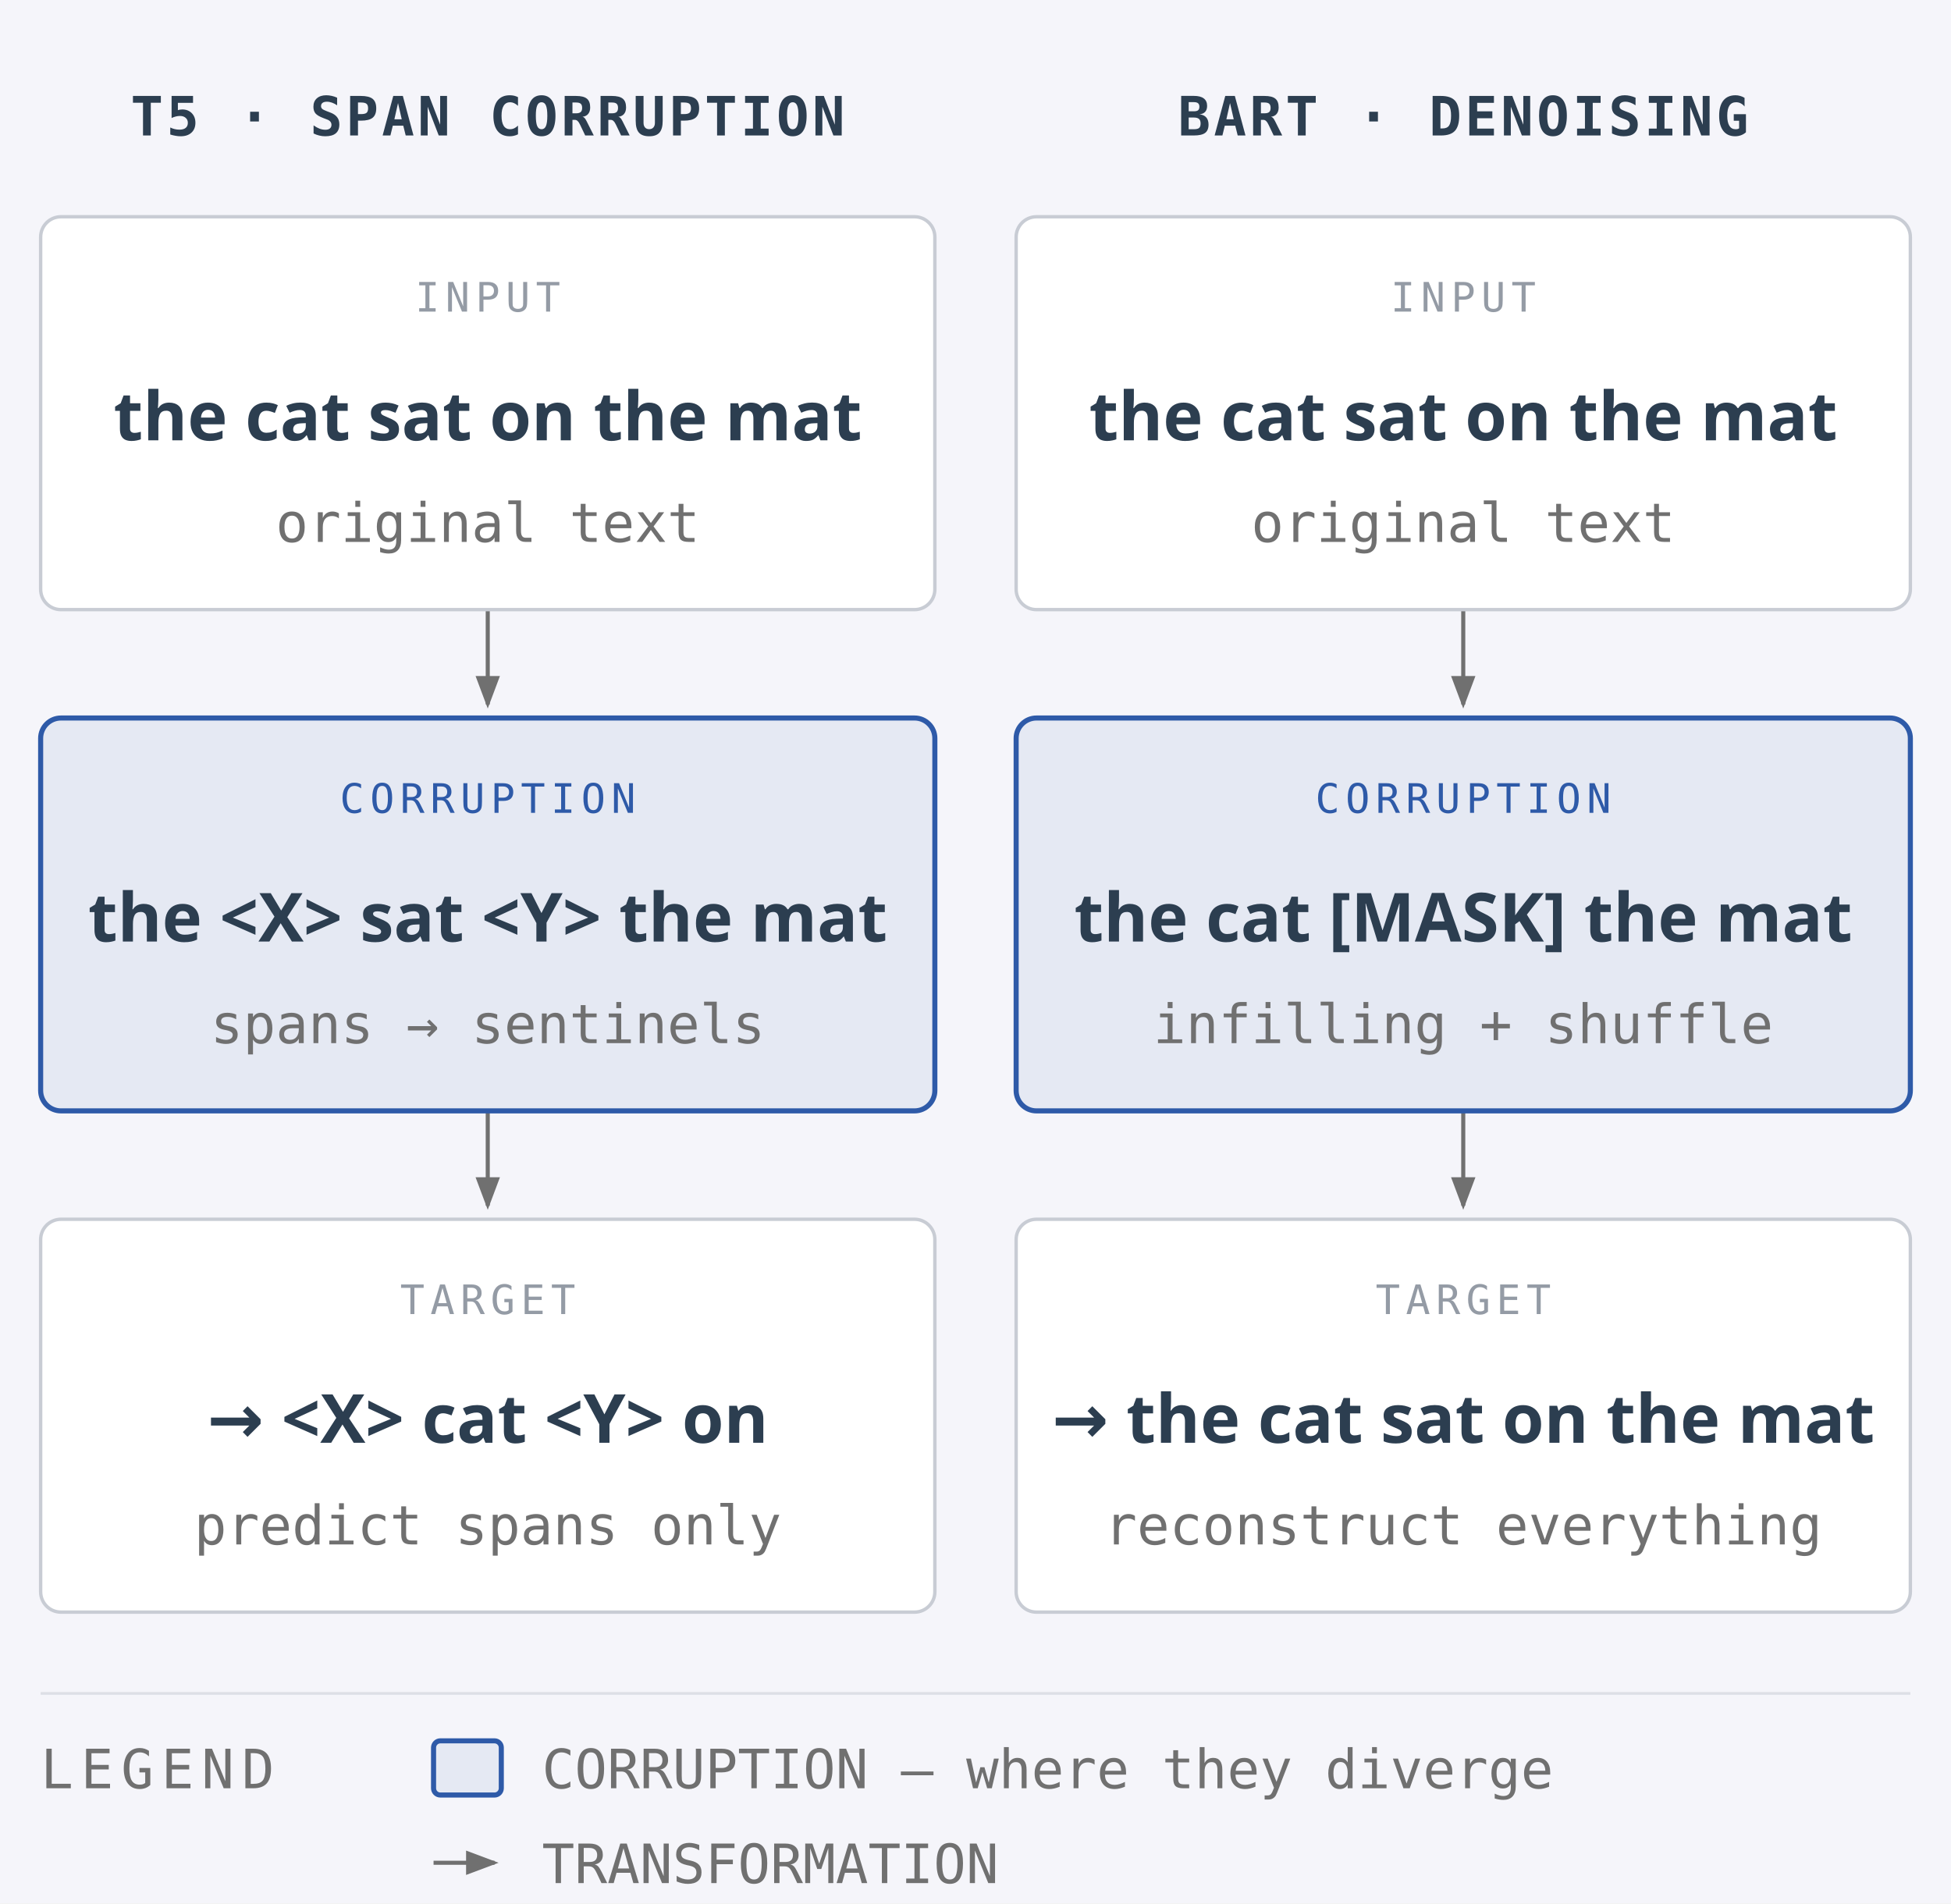
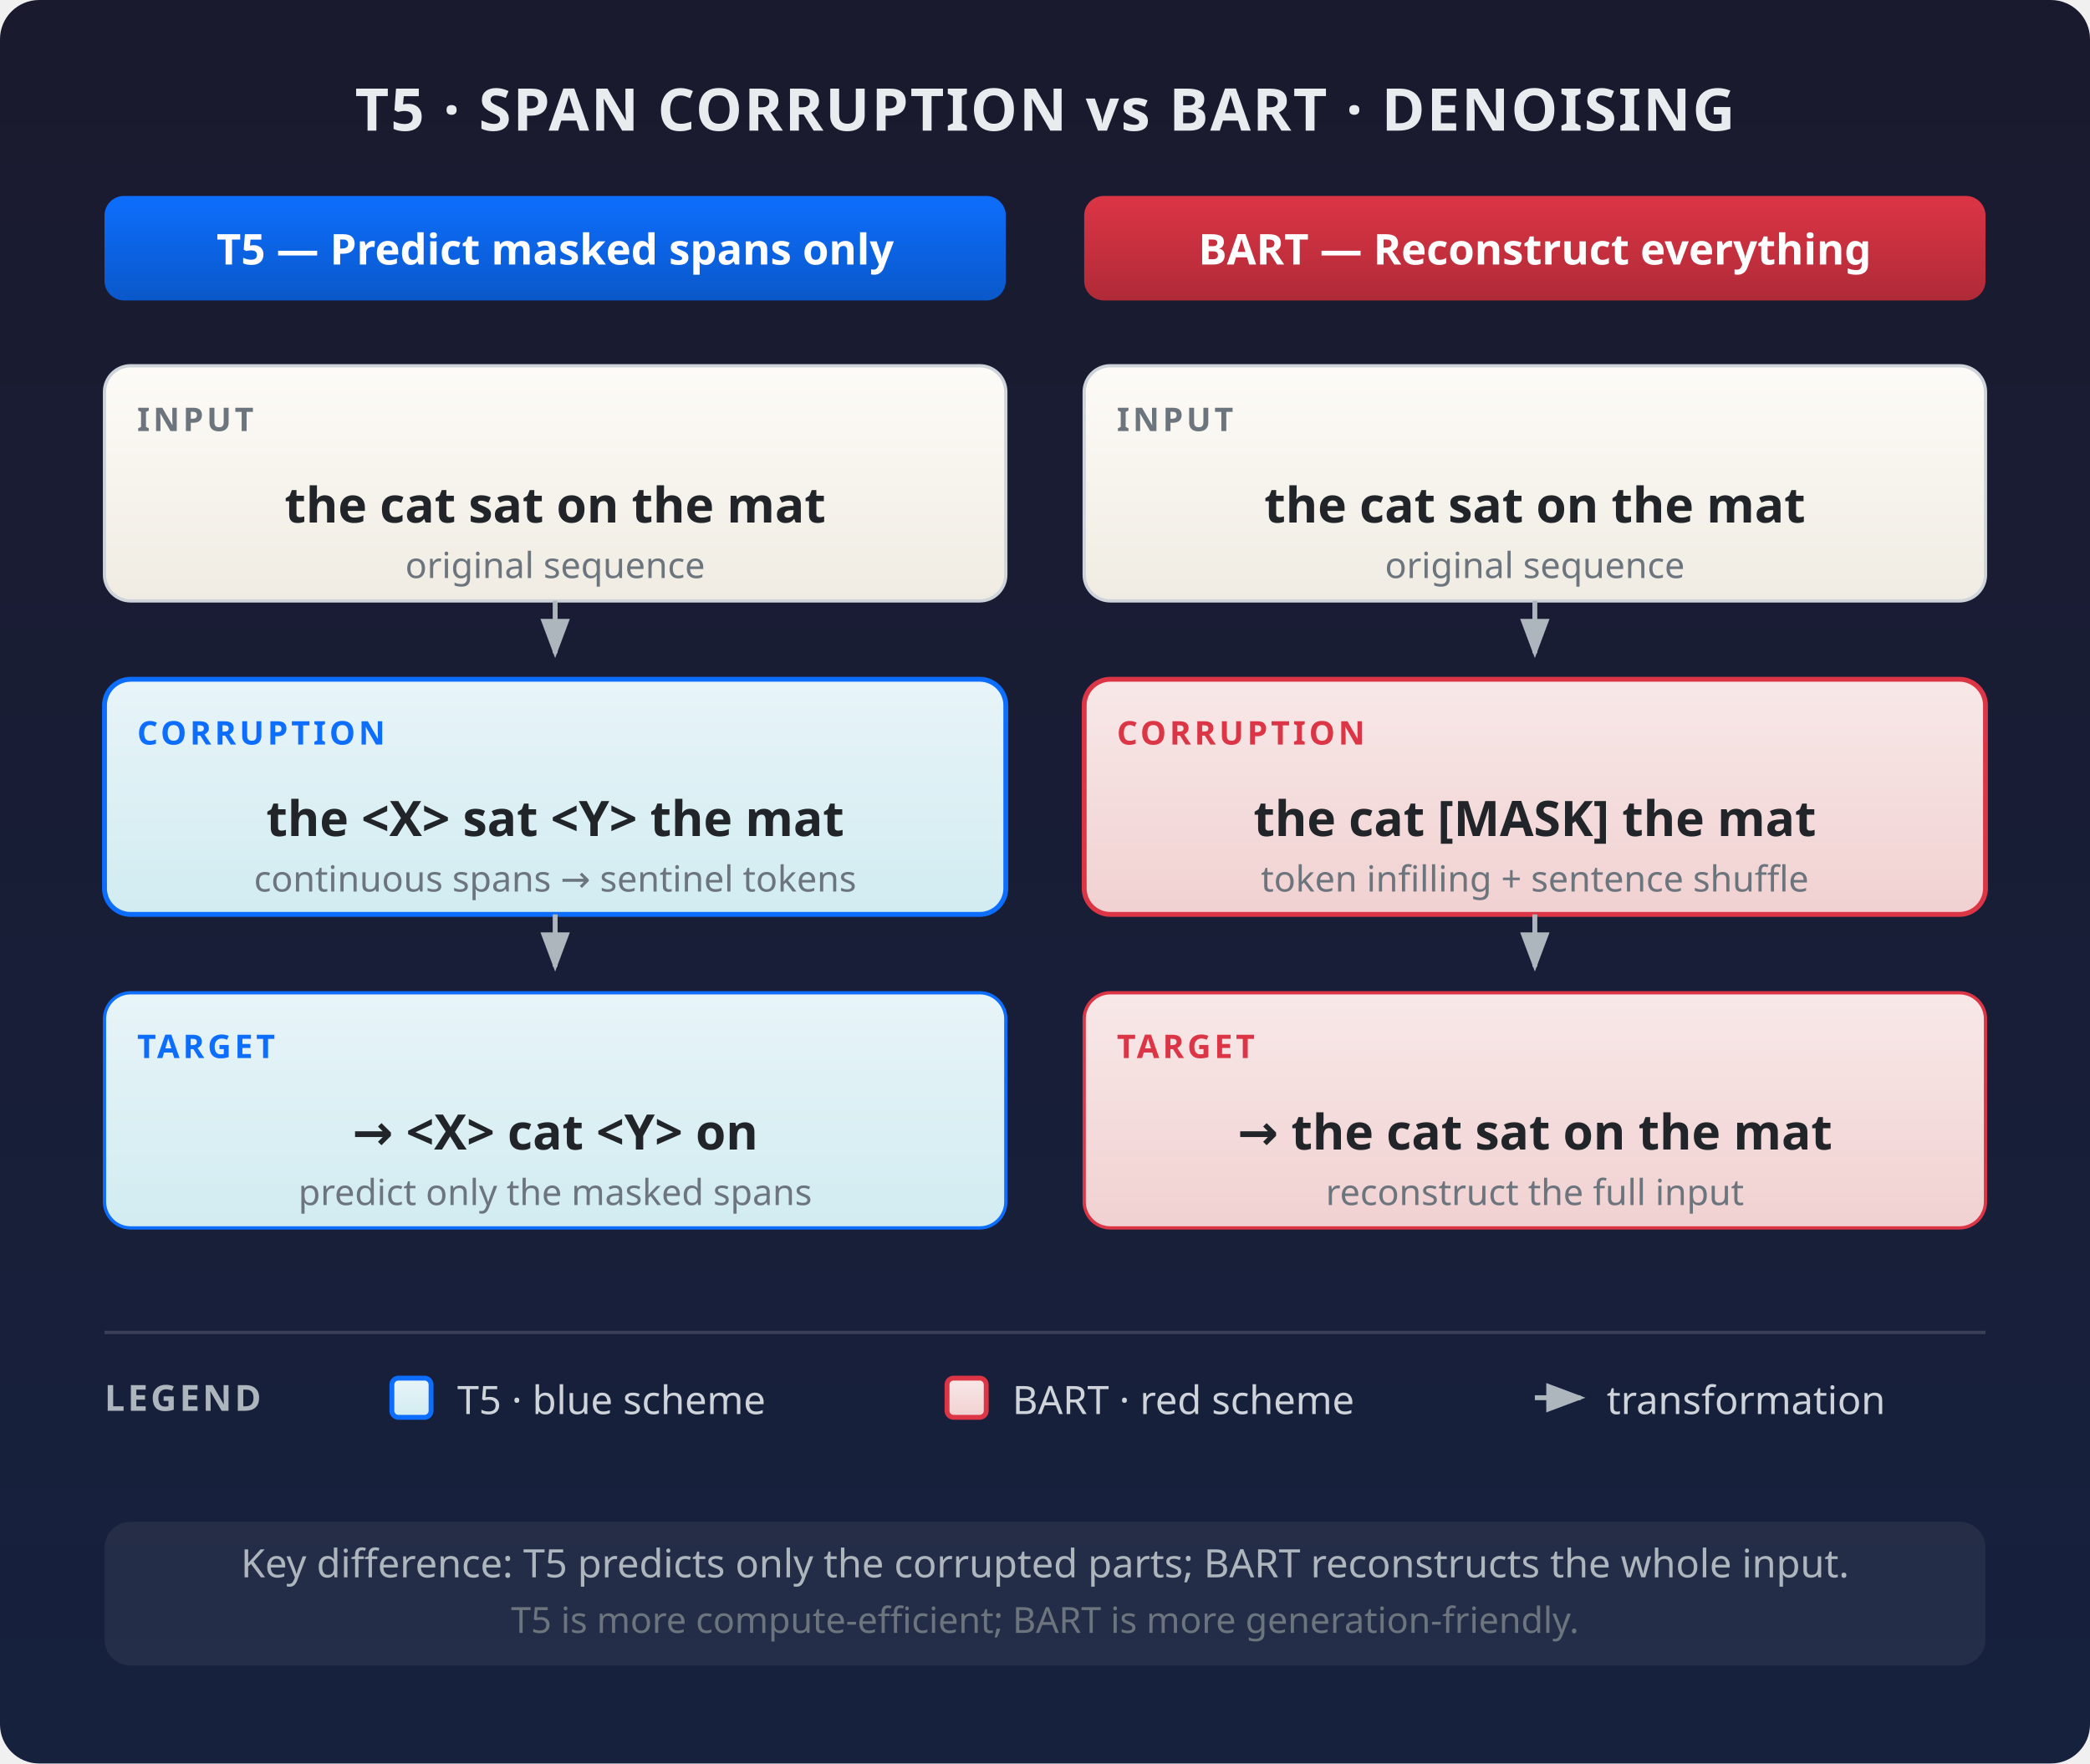
- <svg xmlns="http://www.w3.org/2000/svg" width="576" height="562" viewBox="0 0 576 562" role="img" aria-labelledby="t5-vs-bart-title t5-vs-bart-desc">
+ <svg xmlns="http://www.w3.org/2000/svg" width="640" height="540" viewBox="0 0 640 540" role="img" aria-labelledby="vsb-title vsb-desc">
  <defs>
-     <marker id="arrow" markerWidth="8" markerHeight="6" refX="7" refY="3" orient="auto">
-       <polygon points="0 0, 8 3, 0 6" fill="#707070" />
+     <linearGradient id="bg" x1="0" y1="0" x2="0" y2="1">
+       <stop offset="0%" stop-color="#1a1a2e" />
+       <stop offset="100%" stop-color="#16213e" />
+     </linearGradient>
+     <linearGradient id="box1" x1="0" y1="0" x2="0" y2="1">
+       <stop offset="0%" stop-color="#fdfbf7" />
+       <stop offset="100%" stop-color="#f0ece3" />
+     </linearGradient>
+     <linearGradient id="boxT5" x1="0" y1="0" x2="0" y2="1">
+       <stop offset="0%" stop-color="#e8f4f8" />
+       <stop offset="100%" stop-color="#d1ecf1" />
+     </linearGradient>
+     <linearGradient id="boxBART" x1="0" y1="0" x2="0" y2="1">
+       <stop offset="0%" stop-color="#f8e8e8" />
+       <stop offset="100%" stop-color="#f1d1d1" />
+     </linearGradient>
+     <linearGradient id="accentT5" x1="0" y1="0" x2="0" y2="1">
+       <stop offset="0%" stop-color="#0d6efd" />
+       <stop offset="100%" stop-color="#0a58ca" />
+     </linearGradient>
+     <linearGradient id="accentBART" x1="0" y1="0" x2="0" y2="1">
+       <stop offset="0%" stop-color="#dc3545" />
+       <stop offset="100%" stop-color="#b02a37" />
+     </linearGradient>
+     <marker id="arr" markerWidth="8" markerHeight="6" refX="7" refY="3" orient="auto">
+       <polygon points="0 0, 8 3, 0 6" fill="#adb5bd" />
    </marker>
  </defs>
-   <rect width="576" height="562" fill="#f5f5fa" />
-   <text x="144" y="40" fill="#2c3e50" font-size="16" font-weight="600" font-family="'Geist Mono', ui-monospace, monospace" text-anchor="middle" letter-spacing="0.06em">T5 · SPAN CORRUPTION</text>
-   <text x="432" y="40" fill="#2c3e50" font-size="16" font-weight="600" font-family="'Geist Mono', ui-monospace, monospace" text-anchor="middle" letter-spacing="0.06em">BART · DENOISING</text>
-   <line x1="144" y1="180" x2="144" y2="208" stroke="#707070" stroke-width="1.2" marker-end="url(#arrow)" />
-   <line x1="432" y1="180" x2="432" y2="208" stroke="#707070" stroke-width="1.2" marker-end="url(#arrow)" />
-   <line x1="144" y1="328" x2="144" y2="356" stroke="#707070" stroke-width="1.2" marker-end="url(#arrow)" />
-   <line x1="432" y1="328" x2="432" y2="356" stroke="#707070" stroke-width="1.2" marker-end="url(#arrow)" />
-   <rect x="12" y="64" width="264" height="116" rx="6" fill="#ffffff" stroke="#c8ccd4" stroke-width="1" />
-   <text x="144" y="92" fill="#949ba5" font-size="12" font-family="'Geist Mono', ui-monospace, monospace" text-anchor="middle" letter-spacing="0.14em">INPUT</text>
-   <text x="144" y="130" fill="#2c3e50" font-size="20" font-weight="600" font-family="'Geist', system-ui, sans-serif" text-anchor="middle">the cat sat on the mat</text>
-   <text x="144" y="160" fill="#707070" font-size="16" font-family="'Geist Mono', ui-monospace, monospace" text-anchor="middle">original text</text>
-   <rect x="300" y="64" width="264" height="116" rx="6" fill="#ffffff" stroke="#c8ccd4" stroke-width="1" />
-   <text x="432" y="92" fill="#949ba5" font-size="12" font-family="'Geist Mono', ui-monospace, monospace" text-anchor="middle" letter-spacing="0.14em">INPUT</text>
-   <text x="432" y="130" fill="#2c3e50" font-size="20" font-weight="600" font-family="'Geist', system-ui, sans-serif" text-anchor="middle">the cat sat on the mat</text>
-   <text x="432" y="160" fill="#707070" font-size="16" font-family="'Geist Mono', ui-monospace, monospace" text-anchor="middle">original text</text>
-   <rect x="12" y="212" width="264" height="116" rx="6" fill="rgba(46,90,168,0.08)" stroke="#2e5aa8" stroke-width="1.5" />
-   <text x="144" y="240" fill="#2e5aa8" font-size="12" font-family="'Geist Mono', ui-monospace, monospace" text-anchor="middle" letter-spacing="0.14em">CORRUPTION</text>
-   <text x="144" y="278" fill="#2c3e50" font-size="20" font-weight="600" font-family="'Geist', system-ui, sans-serif" text-anchor="middle">the &lt;X&gt; sat &lt;Y&gt; the mat</text>
-   <text x="144" y="308" fill="#707070" font-size="16" font-family="'Geist Mono', ui-monospace, monospace" text-anchor="middle">spans → sentinels</text>
-   <rect x="300" y="212" width="264" height="116" rx="6" fill="rgba(46,90,168,0.08)" stroke="#2e5aa8" stroke-width="1.5" />
-   <text x="432" y="240" fill="#2e5aa8" font-size="12" font-family="'Geist Mono', ui-monospace, monospace" text-anchor="middle" letter-spacing="0.14em">CORRUPTION</text>
-   <text x="432" y="278" fill="#2c3e50" font-size="20" font-weight="600" font-family="'Geist', system-ui, sans-serif" text-anchor="middle">the cat [MASK] the mat</text>
-   <text x="432" y="308" fill="#707070" font-size="16" font-family="'Geist Mono', ui-monospace, monospace" text-anchor="middle">infilling + shuffle</text>
-   <rect x="12" y="360" width="264" height="116" rx="6" fill="#ffffff" stroke="#c8ccd4" stroke-width="1" />
-   <text x="144" y="388" fill="#949ba5" font-size="12" font-family="'Geist Mono', ui-monospace, monospace" text-anchor="middle" letter-spacing="0.14em">TARGET</text>
-   <text x="144" y="426" fill="#2c3e50" font-size="20" font-weight="600" font-family="'Geist', system-ui, sans-serif" text-anchor="middle">→ &lt;X&gt; cat &lt;Y&gt; on</text>
-   <text x="144" y="456" fill="#707070" font-size="16" font-family="'Geist Mono', ui-monospace, monospace" text-anchor="middle">predict spans only</text>
-   <rect x="300" y="360" width="264" height="116" rx="6" fill="#ffffff" stroke="#c8ccd4" stroke-width="1" />
-   <text x="432" y="388" fill="#949ba5" font-size="12" font-family="'Geist Mono', ui-monospace, monospace" text-anchor="middle" letter-spacing="0.14em">TARGET</text>
-   <text x="432" y="426" fill="#2c3e50" font-size="20" font-weight="600" font-family="'Geist', system-ui, sans-serif" text-anchor="middle">→ the cat sat on the mat</text>
-   <text x="432" y="456" fill="#707070" font-size="16" font-family="'Geist Mono', ui-monospace, monospace" text-anchor="middle">reconstruct everything</text>
-   <line x1="12" y1="500" x2="564" y2="500" stroke="rgba(44,62,80,0.12)" stroke-width="0.8" />
-   <text x="12" y="528" fill="#707070" font-size="16" font-family="'Geist Mono', ui-monospace, monospace" letter-spacing="0.14em">LEGEND</text>
-   <rect x="128" y="514" width="20" height="16" rx="2" fill="rgba(46,90,168,0.08)" stroke="#2e5aa8" stroke-width="1.5" />
-   <text x="160" y="528" fill="#707070" font-size="16" font-family="'Geist Mono', ui-monospace, monospace">CORRUPTION — where they diverge</text>
-   <line x1="128" y1="550" x2="146" y2="550" stroke="#707070" stroke-width="1.2" marker-end="url(#arrow)" />
-   <text x="160" y="556" fill="#707070" font-size="16" font-family="'Geist Mono', ui-monospace, monospace">TRANSFORMATION</text>
+   <rect width="640" height="540" fill="url(#bg)" rx="12" />
+   <text x="320" y="40" fill="#e9ecef" font-size="18" font-weight="700" font-family="system-ui, sans-serif" text-anchor="middle" letter-spacing="0.03em">T5 · SPAN CORRUPTION  vs  BART · DENOISING</text>
+   <rect x="32" y="60" width="276" height="32" rx="6" fill="url(#accentT5)" />
+   <text x="170" y="81" fill="#fff" font-size="13" font-weight="600" font-family="system-ui, sans-serif" text-anchor="middle">T5 — Predict masked spans only</text>
+   <rect x="332" y="60" width="276" height="32" rx="6" fill="url(#accentBART)" />
+   <text x="470" y="81" fill="#fff" font-size="13" font-weight="600" font-family="system-ui, sans-serif" text-anchor="middle">BART — Reconstruct everything</text>
+   <rect x="32" y="112" width="276" height="72" rx="8" fill="url(#box1)" stroke="#ced4da" stroke-width="1" />
+   <text x="42" y="132" fill="#6c757d" font-size="10" font-weight="600" font-family="system-ui, sans-serif" letter-spacing="0.1em">INPUT</text>
+   <text x="170" y="160" fill="#212529" font-size="15" font-weight="600" font-family="system-ui, sans-serif" text-anchor="middle">the cat sat on the mat</text>
+   <text x="170" y="177" fill="#6c757d" font-size="11" font-family="system-ui, sans-serif" text-anchor="middle">original sequence</text>
+   <rect x="332" y="112" width="276" height="72" rx="8" fill="url(#box1)" stroke="#ced4da" stroke-width="1" />
+   <text x="342" y="132" fill="#6c757d" font-size="10" font-weight="600" font-family="system-ui, sans-serif" letter-spacing="0.1em">INPUT</text>
+   <text x="470" y="160" fill="#212529" font-size="15" font-weight="600" font-family="system-ui, sans-serif" text-anchor="middle">the cat sat on the mat</text>
+   <text x="470" y="177" fill="#6c757d" font-size="11" font-family="system-ui, sans-serif" text-anchor="middle">original sequence</text>
+   <line x1="170" y1="184" x2="170" y2="200" stroke="#adb5bd" stroke-width="1.5" marker-end="url(#arr)" />
+   <line x1="470" y1="184" x2="470" y2="200" stroke="#adb5bd" stroke-width="1.5" marker-end="url(#arr)" />
+   <rect x="32" y="208" width="276" height="72" rx="8" fill="url(#boxT5)" stroke="#0d6efd" stroke-width="1.5" />
+   <text x="42" y="228" fill="#0d6efd" font-size="10" font-weight="700" font-family="system-ui, sans-serif" letter-spacing="0.1em">CORRUPTION</text>
+   <text x="170" y="256" fill="#212529" font-size="15" font-weight="600" font-family="system-ui, sans-serif" text-anchor="middle">the &lt;X&gt; sat &lt;Y&gt; the mat</text>
+   <text x="170" y="273" fill="#6c757d" font-size="11" font-family="system-ui, sans-serif" text-anchor="middle">continuous spans → sentinel tokens</text>
+   <rect x="332" y="208" width="276" height="72" rx="8" fill="url(#boxBART)" stroke="#dc3545" stroke-width="1.5" />
+   <text x="342" y="228" fill="#dc3545" font-size="10" font-weight="700" font-family="system-ui, sans-serif" letter-spacing="0.1em">CORRUPTION</text>
+   <text x="470" y="256" fill="#212529" font-size="15" font-weight="600" font-family="system-ui, sans-serif" text-anchor="middle">the cat [MASK] the mat</text>
+   <text x="470" y="273" fill="#6c757d" font-size="11" font-family="system-ui, sans-serif" text-anchor="middle">token infilling + sentence shuffle</text>
+   <line x1="170" y1="280" x2="170" y2="296" stroke="#adb5bd" stroke-width="1.5" marker-end="url(#arr)" />
+   <line x1="470" y1="280" x2="470" y2="296" stroke="#adb5bd" stroke-width="1.5" marker-end="url(#arr)" />
+   <rect x="32" y="304" width="276" height="72" rx="8" fill="url(#boxT5)" stroke="#0d6efd" stroke-width="1" />
+   <text x="42" y="324" fill="#0d6efd" font-size="10" font-weight="700" font-family="system-ui, sans-serif" letter-spacing="0.1em">TARGET</text>
+   <text x="170" y="352" fill="#212529" font-size="15" font-weight="600" font-family="system-ui, sans-serif" text-anchor="middle">→ &lt;X&gt; cat &lt;Y&gt; on</text>
+   <text x="170" y="369" fill="#6c757d" font-size="11" font-family="system-ui, sans-serif" text-anchor="middle">predict only the masked spans</text>
+   <rect x="332" y="304" width="276" height="72" rx="8" fill="url(#boxBART)" stroke="#dc3545" stroke-width="1" />
+   <text x="342" y="324" fill="#dc3545" font-size="10" font-weight="700" font-family="system-ui, sans-serif" letter-spacing="0.1em">TARGET</text>
+   <text x="470" y="352" fill="#212529" font-size="15" font-weight="600" font-family="system-ui, sans-serif" text-anchor="middle">→ the cat sat on the mat</text>
+   <text x="470" y="369" fill="#6c757d" font-size="11" font-family="system-ui, sans-serif" text-anchor="middle">reconstruct the full input</text>
+   <line x1="32" y1="408" x2="608" y2="408" stroke="rgba(255,255,255,0.15)" stroke-width="1" />
+   <text x="32" y="432" fill="#adb5bd" font-size="11" font-weight="600" font-family="system-ui, sans-serif" letter-spacing="0.08em">LEGEND</text>
+   <rect x="120" y="422" width="12" height="12" rx="2" fill="url(#boxT5)" stroke="#0d6efd" stroke-width="1.5" />
+   <text x="140" y="433" fill="#ced4da" font-size="12" font-family="system-ui, sans-serif">T5 · blue scheme</text>
+   <rect x="290" y="422" width="12" height="12" rx="2" fill="url(#boxBART)" stroke="#dc3545" stroke-width="1.5" />
+   <text x="310" y="433" fill="#ced4da" font-size="12" font-family="system-ui, sans-serif">BART · red scheme</text>
+   <line x1="470" y1="428" x2="484" y2="428" stroke="#adb5bd" stroke-width="1.5" marker-end="url(#arr)" />
+   <text x="492" y="433" fill="#ced4da" font-size="12" font-family="system-ui, sans-serif">transformation</text>
+   <rect x="32" y="466" width="576" height="44" rx="8" fill="rgba(255,255,255,0.06)" />
+   <text x="320" y="483" fill="#adb5bd" font-size="12" font-family="system-ui, sans-serif" text-anchor="middle">Key difference: T5 predicts only the corrupted parts; BART reconstructs the whole input.</text>
+   <text x="320" y="500" fill="#6c757d" font-size="11" font-family="system-ui, sans-serif" text-anchor="middle">T5 is more compute-efficient; BART is more generation-friendly.</text>
</svg>
